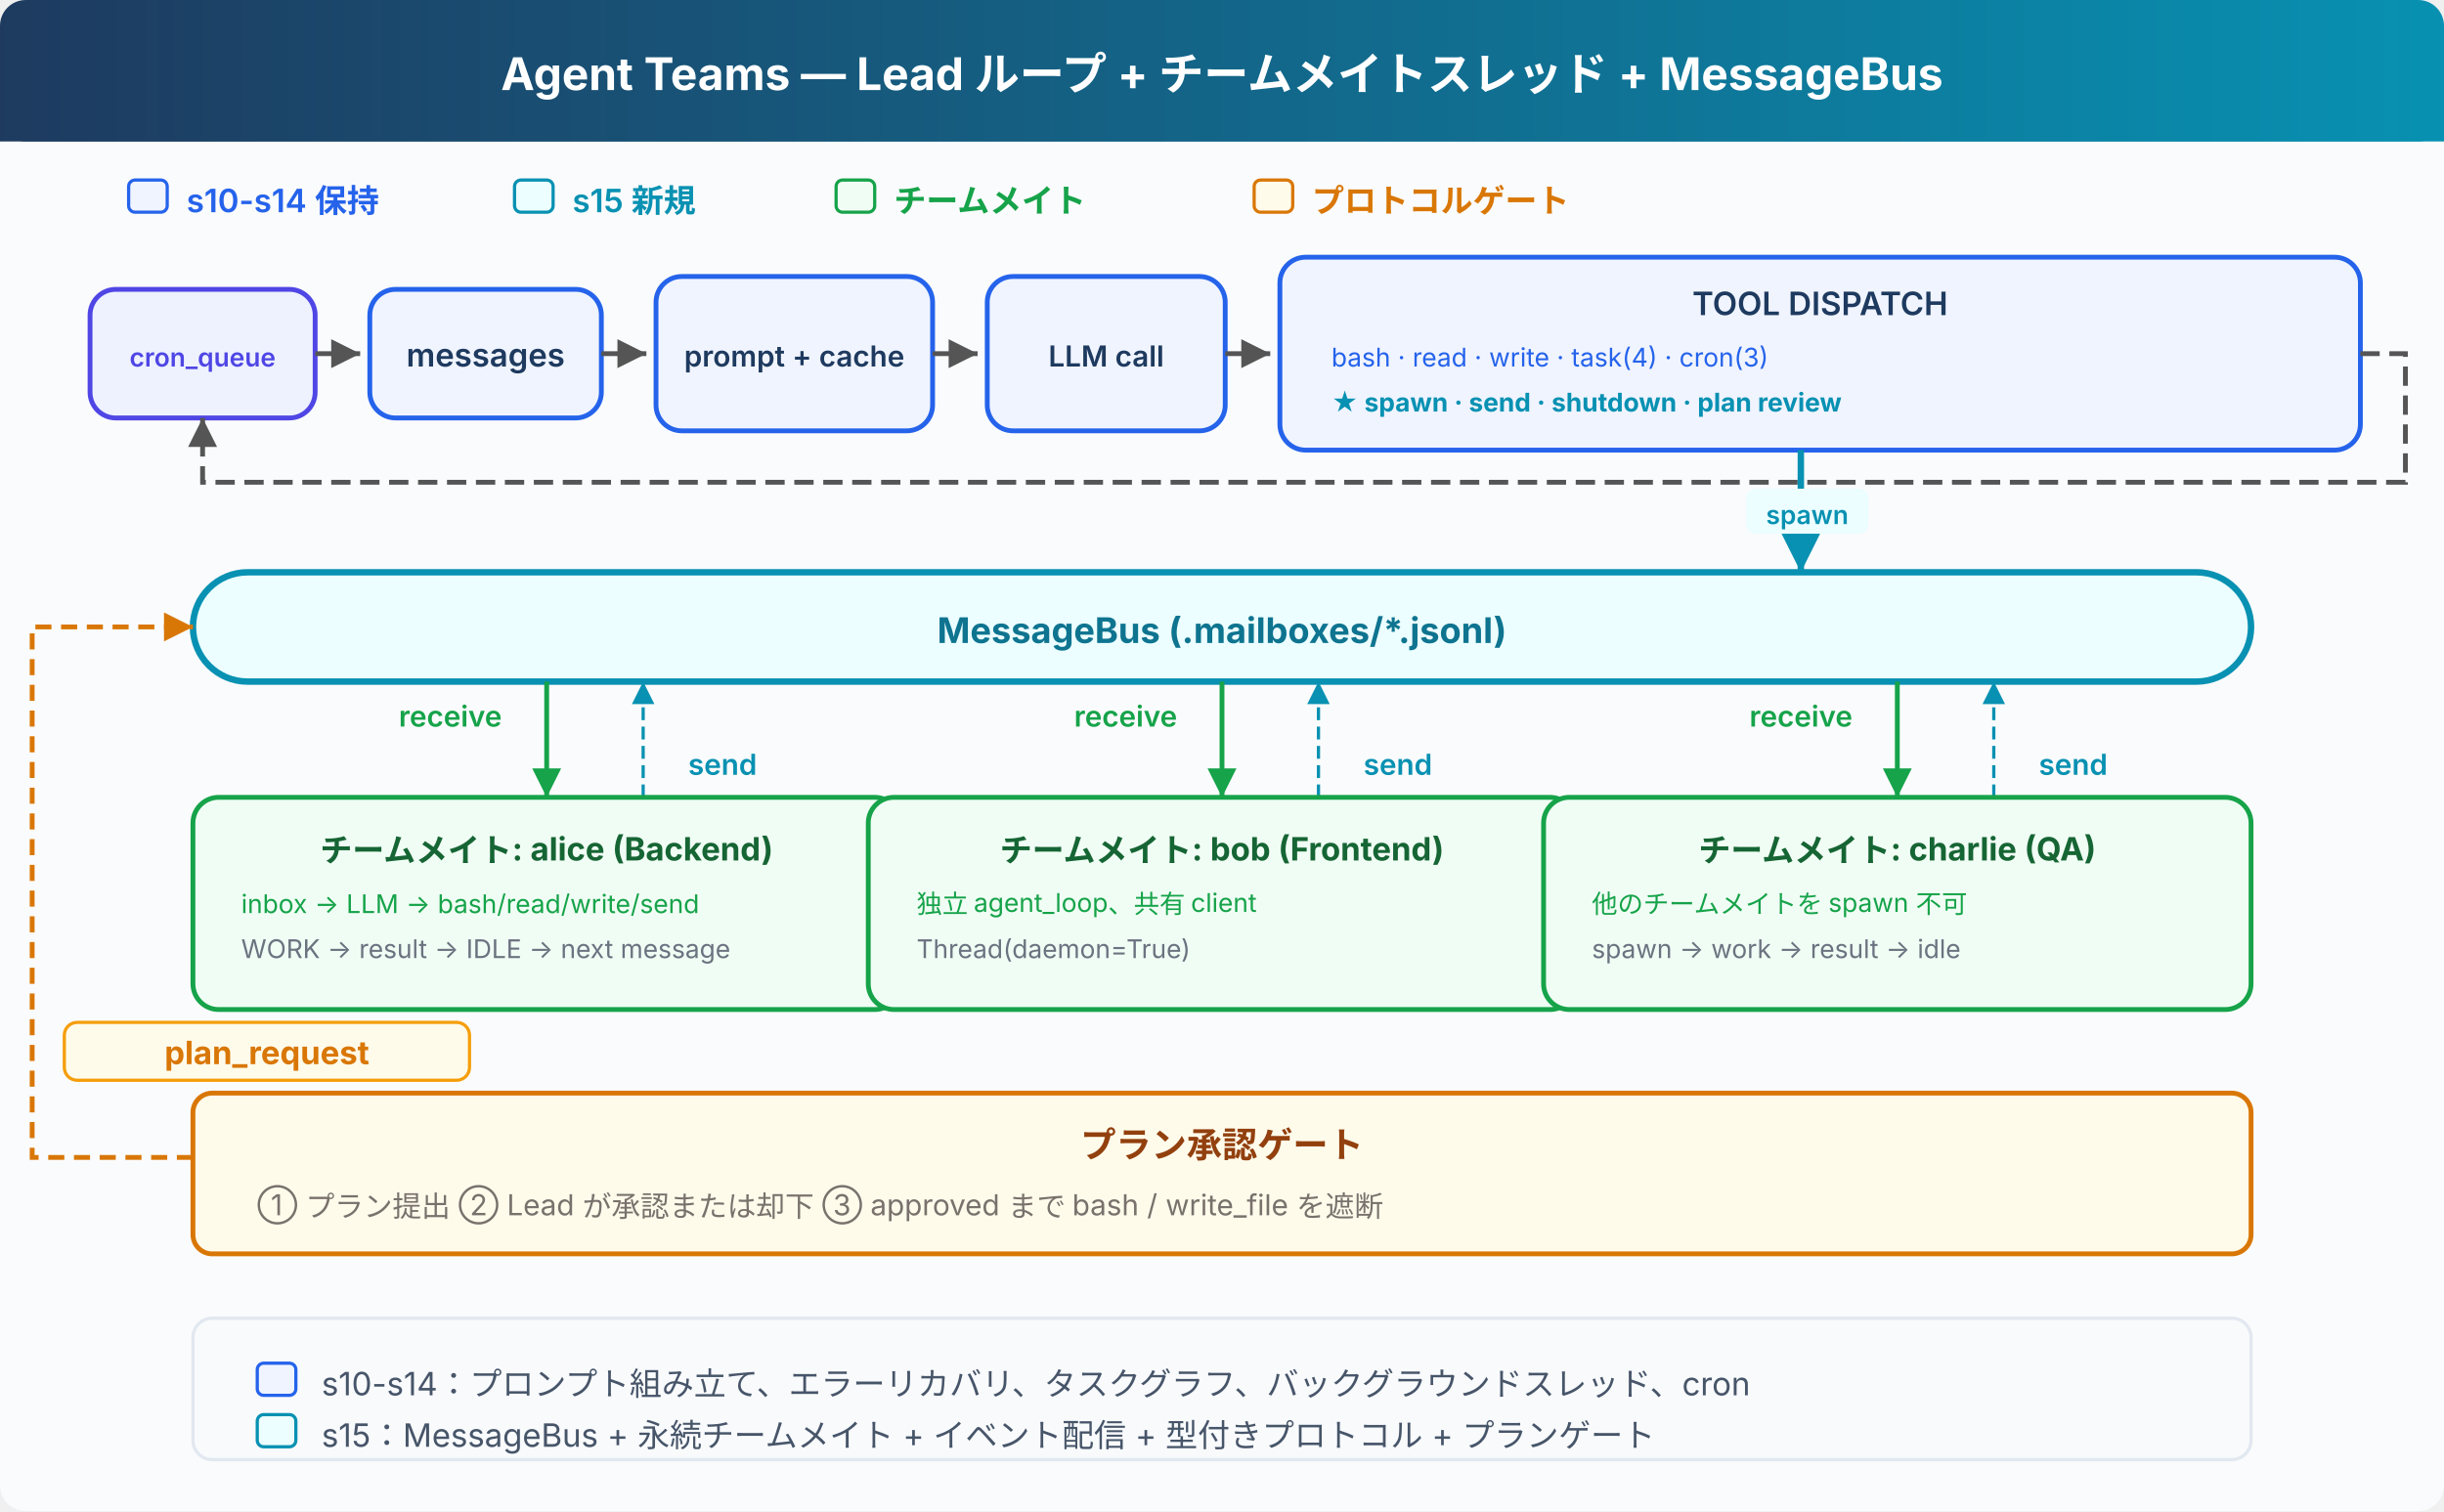
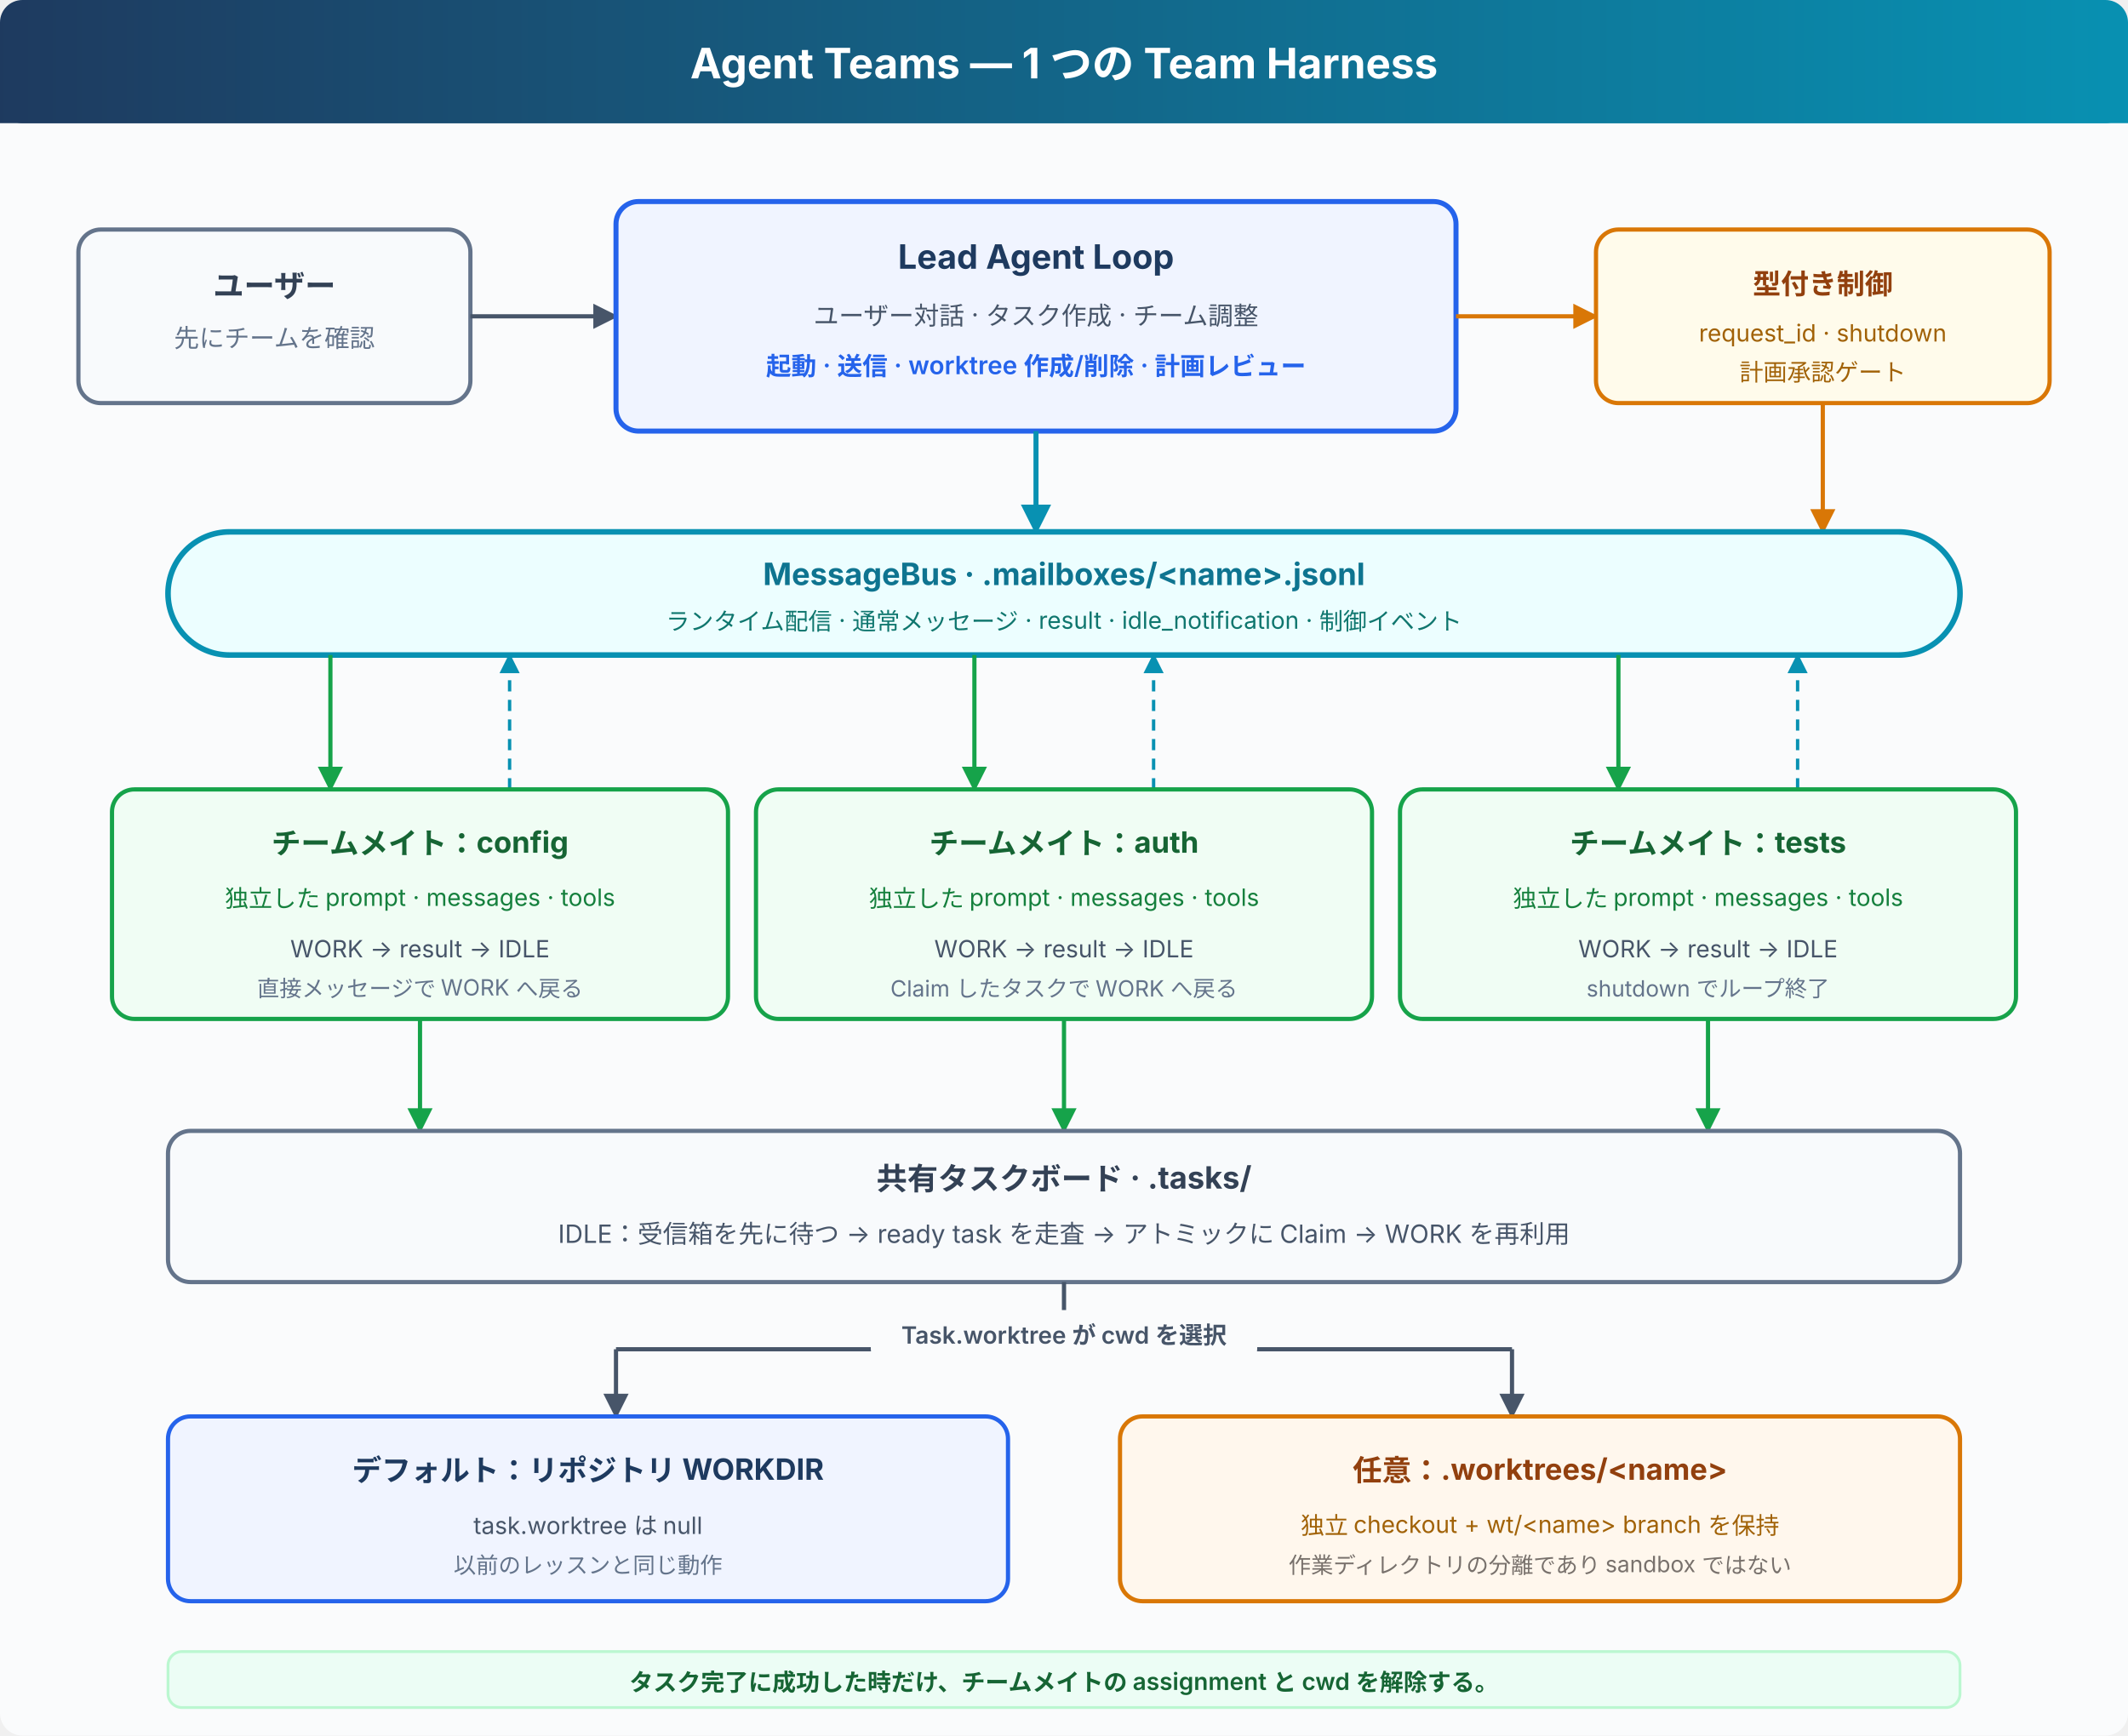
- <svg xmlns="http://www.w3.org/2000/svg" viewBox="0 0 760 470" font-family="system-ui, -apple-system, sans-serif">
+ <svg xmlns="http://www.w3.org/2000/svg" viewBox="0 0 760 620" font-family="system-ui, -apple-system, sans-serif">
  <defs>
    <linearGradient id="header" x1="0" y1="0" x2="1" y2="0">
      <stop offset="0%" stop-color="#1e3a5f" />
      <stop offset="100%" stop-color="#0891b2" />
    </linearGradient>
-     <marker id="arrow" viewBox="0 0 10 10" refX="10" refY="5" markerWidth="6" markerHeight="6" orient="auto-start-reverse">
-       <path d="M 0 0 L 10 5 L 0 10 z" fill="#555" />
+     <marker id="arrow" viewBox="0 0 10 10" refX="9" refY="5" markerWidth="6" markerHeight="6" orient="auto">
+       <path d="M 0 0 L 10 5 L 0 10 z" fill="#475569" />
    </marker>
-     <marker id="arrow-cyan" viewBox="0 0 10 10" refX="10" refY="5" markerWidth="7" markerHeight="7" orient="auto-start-reverse">
+     <marker id="arrow-cyan" viewBox="0 0 10 10" refX="9" refY="5" markerWidth="6" markerHeight="6" orient="auto">
      <path d="M 0 0 L 10 5 L 0 10 z" fill="#0891b2" />
    </marker>
-     <marker id="arrow-amber" viewBox="0 0 10 10" refX="10" refY="5" markerWidth="6" markerHeight="6" orient="auto-start-reverse">
+     <marker id="arrow-green" viewBox="0 0 10 10" refX="9" refY="5" markerWidth="6" markerHeight="6" orient="auto">
+       <path d="M 0 0 L 10 5 L 0 10 z" fill="#16a34a" />
+     </marker>
+     <marker id="arrow-amber" viewBox="0 0 10 10" refX="9" refY="5" markerWidth="6" markerHeight="6" orient="auto">
      <path d="M 0 0 L 10 5 L 0 10 z" fill="#d97706" />
    </marker>
-     <marker id="arrow-green" viewBox="0 0 10 10" refX="10" refY="5" markerWidth="6" markerHeight="6" orient="auto-start-reverse">
-       <path d="M 0 0 L 10 5 L 0 10 z" fill="#16a34a" />
-     </marker>
  </defs>
-   <rect width="760" height="470" fill="#fafbfc" rx="8" />
-   <rect x="0" y="0" width="760" height="44" fill="url(#header)" rx="8" />
-   <rect x="0" y="36" width="760" height="8" fill="url(#header)" />
-   <text x="380" y="28" fill="#fff" font-size="14" font-weight="700" text-anchor="middle">Agent Teams — Lead ループ + チームメイトスレッド + MessageBus</text>
-   <rect x="40" y="56" width="12" height="10" rx="2" fill="#f0f4ff" stroke="#2563eb" stroke-width="1" />
-   <text x="58" y="66" fill="#2563eb" font-size="10" font-weight="600">s10-s14 保持</text>
-   <rect x="160" y="56" width="12" height="10" rx="2" fill="#ecfeff" stroke="#0891b2" stroke-width="1" />
-   <text x="178" y="66" fill="#0891b2" font-size="10" font-weight="600">s15 新規</text>
-   <rect x="260" y="56" width="12" height="10" rx="2" fill="#f0fdf4" stroke="#16a34a" stroke-width="1" />
-   <text x="278" y="66" fill="#16a34a" font-size="10" font-weight="600">チームメイト</text>
-   <rect x="390" y="56" width="12" height="10" rx="2" fill="#fffbeb" stroke="#d97706" stroke-width="1" />
-   <text x="408" y="66" fill="#d97706" font-size="10" font-weight="600">プロトコルゲート</text>
-   <rect x="28" y="90" width="70" height="40" rx="8" fill="#eef2ff" stroke="#4f46e5" stroke-width="1.5" />
-   <text x="63" y="114" fill="#4f46e5" font-size="8" font-weight="600" text-anchor="middle">cron_queue</text>
-   <line x1="98" y1="110" x2="112" y2="110" stroke="#555" stroke-width="1.5" marker-end="url(#arrow)" />
-   <rect x="115" y="90" width="72" height="40" rx="8" fill="#f0f4ff" stroke="#2563eb" stroke-width="1.5" />
-   <text x="151" y="114" fill="#1e3a5f" font-size="10" font-weight="600" text-anchor="middle">messages</text>
-   <line x1="187" y1="110" x2="201" y2="110" stroke="#555" stroke-width="1.5" marker-end="url(#arrow)" />
-   <rect x="204" y="86" width="86" height="48" rx="8" fill="#f0f4ff" stroke="#2563eb" stroke-width="1.5" />
-   <text x="247" y="114" fill="#1e3a5f" font-size="9" font-weight="600" text-anchor="middle">prompt + cache</text>
-   <line x1="290" y1="110" x2="304" y2="110" stroke="#555" stroke-width="1.5" marker-end="url(#arrow)" />
-   <rect x="307" y="86" width="74" height="48" rx="8" fill="#f0f4ff" stroke="#2563eb" stroke-width="1.5" />
-   <text x="344" y="114" fill="#1e3a5f" font-size="9" font-weight="600" text-anchor="middle">LLM call</text>
-   <line x1="381" y1="110" x2="395" y2="110" stroke="#555" stroke-width="1.5" marker-end="url(#arrow)" />
-   <rect x="398" y="80" width="336" height="60" rx="8" fill="#f0f4ff" stroke="#2563eb" stroke-width="1.5" />
-   <text x="566" y="98" fill="#1e3a5f" font-size="10" font-weight="600" text-anchor="middle">TOOL DISPATCH</text>
-   <text x="414" y="114" fill="#2563eb" font-size="8">bash · read · write · task(4) · cron(3)</text>
-   <text x="414" y="128" fill="#0891b2" font-size="8" font-weight="700">★ spawn · send · shutdown · plan review</text>
-   <path d="M 734 110 L 748 110 L 748 150 L 63 150 L 63 130" fill="none" stroke="#555" stroke-width="1.5" marker-end="url(#arrow)" stroke-dasharray="6,3" />
-   <line x1="560" y1="140" x2="560" y2="178" stroke="#0891b2" stroke-width="2" marker-end="url(#arrow-cyan)" />
-   <rect x="543" y="152" width="38" height="14" rx="3" fill="#ecfeff" />
-   <text x="562" y="163" fill="#0891b2" font-size="8" font-weight="600" text-anchor="middle">spawn</text>
-   <rect x="60" y="178" width="640" height="34" rx="17" fill="#ecfeff" stroke="#0891b2" stroke-width="2" />
-   <text x="380" y="200" fill="#0e7490" font-size="11" font-weight="700" text-anchor="middle">MessageBus (.mailboxes/*.jsonl)</text>
-   <line x1="170" y1="212" x2="170" y2="248" stroke="#16a34a" stroke-width="1.5" marker-end="url(#arrow-green)" />
-   <line x1="380" y1="212" x2="380" y2="248" stroke="#16a34a" stroke-width="1.5" marker-end="url(#arrow-green)" />
-   <line x1="590" y1="212" x2="590" y2="248" stroke="#16a34a" stroke-width="1.5" marker-end="url(#arrow-green)" />
-   <text x="124" y="226" fill="#16a34a" font-size="9" font-weight="600">receive</text>
-   <text x="334" y="226" fill="#16a34a" font-size="9" font-weight="600">receive</text>
-   <text x="544" y="226" fill="#16a34a" font-size="9" font-weight="600">receive</text>
-   <line x1="200" y1="248" x2="200" y2="212" stroke="#0891b2" stroke-width="1" stroke-dasharray="4,2" marker-end="url(#arrow-cyan)" />
-   <line x1="410" y1="248" x2="410" y2="212" stroke="#0891b2" stroke-width="1" stroke-dasharray="4,2" marker-end="url(#arrow-cyan)" />
-   <line x1="620" y1="248" x2="620" y2="212" stroke="#0891b2" stroke-width="1" stroke-dasharray="4,2" marker-end="url(#arrow-cyan)" />
-   <text x="214" y="241" fill="#0891b2" font-size="9" font-weight="600">send</text>
-   <text x="424" y="241" fill="#0891b2" font-size="9" font-weight="600">send</text>
-   <text x="634" y="241" fill="#0891b2" font-size="9" font-weight="600">send</text>
-   <rect x="60" y="248" width="220" height="66" rx="8" fill="#f0fdf4" stroke="#16a34a" stroke-width="1.5" />
-   <text x="170" y="268" fill="#166534" font-size="10" font-weight="700" text-anchor="middle">チームメイト: alice (Backend)</text>
-   <text x="75" y="284" fill="#16a34a" font-size="8">inbox → LLM → bash/read/write/send</text>
-   <text x="75" y="298" fill="#6b7280" font-size="8">WORK → result → IDLE → next message</text>
-   <rect x="270" y="248" width="220" height="66" rx="8" fill="#f0fdf4" stroke="#16a34a" stroke-width="1.5" />
-   <text x="380" y="268" fill="#166534" font-size="10" font-weight="700" text-anchor="middle">チームメイト: bob (Frontend)</text>
-   <text x="285" y="284" fill="#16a34a" font-size="8">独立 agent_loop、共有 client</text>
-   <text x="285" y="298" fill="#6b7280" font-size="8">Thread(daemon=True)</text>
-   <rect x="480" y="248" width="220" height="66" rx="8" fill="#f0fdf4" stroke="#16a34a" stroke-width="1.5" />
-   <text x="590" y="268" fill="#166534" font-size="10" font-weight="700" text-anchor="middle">チームメイト: charlie (QA)</text>
-   <text x="495" y="284" fill="#16a34a" font-size="8">他のチームメイトを spawn 不可</text>
-   <text x="495" y="298" fill="#6b7280" font-size="8">spawn → work → result → idle</text>
-   <path d="M 60 360 L 10 360 L 10 195 L 60 195" fill="none" stroke="#d97706" stroke-width="1.5" marker-end="url(#arrow-amber)" stroke-dasharray="5,3" />
-   <rect x="20" y="318" width="126" height="18" rx="4" fill="#fffbeb" stroke="#f59e0b" stroke-width="1" />
-   <text x="83" y="331" fill="#d97706" font-size="10" font-weight="700" text-anchor="middle">plan_request</text>
-   <rect x="60" y="340" width="640" height="50" rx="6" fill="#fffbeb" stroke="#d97706" stroke-width="1.5" />
-   <text x="380" y="360" fill="#92400e" font-size="11" font-weight="700" text-anchor="middle">プラン承認ゲート</text>
-   <text x="80" y="378" fill="#78716c" font-size="9">① プラン提出  ② Lead が承認または却下  ③ approved まで bash / write_file を遮断</text>
-   <rect x="60" y="410" width="640" height="44" rx="6" fill="#f8fafc" stroke="#e2e8f0" stroke-width="1" />
-   <rect x="80" y="424" width="12" height="10" rx="2" fill="#f0f4ff" stroke="#2563eb" stroke-width="1" />
-   <text x="100" y="434" fill="#475569" font-size="10">s10-s14：プロンプト組み立て、エラーリカバリ、タスクグラフ、バックグラウンドスレッド、cron</text>
-   <rect x="80" y="440" width="12" height="10" rx="2" fill="#ecfeff" stroke="#0891b2" stroke-width="1" />
-   <text x="100" y="450" fill="#475569" font-size="10">s15：MessageBus + 永続チームメイト + イベント配信 + 型付きプロトコル + プランゲート</text>
+   <rect width="760" height="620" rx="8" fill="#fafbfc" />
+   <rect width="760" height="44" rx="8" fill="url(#header)" />
+   <rect y="36" width="760" height="8" fill="url(#header)" />
+   <text x="380" y="28" text-anchor="middle" fill="#fff" font-size="15" font-weight="700">Agent Teams — 1 つの Team Harness</text>
+   <rect x="28" y="82" width="140" height="62" rx="8" fill="#f8fafc" stroke="#64748b" stroke-width="1.5" />
+   <text x="98" y="106" text-anchor="middle" fill="#334155" font-size="11" font-weight="700">ユーザー</text>
+   <text x="98" y="124" text-anchor="middle" fill="#64748b" font-size="9">先にチームを確認</text>
+   <line x1="168" y1="113" x2="220" y2="113" stroke="#475569" stroke-width="1.5" marker-end="url(#arrow)" />
+   <rect x="220" y="72" width="300" height="82" rx="8" fill="#f0f4ff" stroke="#2563eb" stroke-width="1.8" />
+   <text x="370" y="96" text-anchor="middle" fill="#1e3a5f" font-size="12" font-weight="700">Lead Agent Loop</text>
+   <text x="370" y="116" text-anchor="middle" fill="#475569" font-size="9">ユーザー対話 · タスク作成 · チーム調整</text>
+   <text x="370" y="134" text-anchor="middle" fill="#2563eb" font-size="9" font-weight="600">起動 · 送信 · worktree 作成/削除 · 計画レビュー</text>
+   <line x1="520" y1="113" x2="570" y2="113" stroke="#d97706" stroke-width="1.5" marker-end="url(#arrow-amber)" />
+   <rect x="570" y="82" width="162" height="62" rx="8" fill="#fffbeb" stroke="#d97706" stroke-width="1.5" />
+   <text x="651" y="105" text-anchor="middle" fill="#92400e" font-size="10" font-weight="700">型付き制御</text>
+   <text x="651" y="122" text-anchor="middle" fill="#a16207" font-size="8.5">request_id · shutdown</text>
+   <text x="651" y="136" text-anchor="middle" fill="#a16207" font-size="8.5">計画承認ゲート</text>
+   <line x1="370" y1="154" x2="370" y2="190" stroke="#0891b2" stroke-width="1.8" marker-end="url(#arrow-cyan)" />
+   <line x1="651" y1="144" x2="651" y2="190" stroke="#d97706" stroke-width="1.5" marker-end="url(#arrow-amber)" />
+   <rect x="60" y="190" width="640" height="44" rx="22" fill="#ecfeff" stroke="#0891b2" stroke-width="2" />
+   <text x="380" y="209" text-anchor="middle" fill="#0e7490" font-size="11" font-weight="700">MessageBus · .mailboxes/&lt;name&gt;.jsonl</text>
+   <text x="380" y="225" text-anchor="middle" fill="#0f766e" font-size="8.5">ランタイム配信 · 通常メッセージ · result · idle_notification · 制御イベント</text>
+   <line x1="118" y1="234" x2="118" y2="282" stroke="#16a34a" stroke-width="1.5" marker-end="url(#arrow-green)" />
+   <line x1="348" y1="234" x2="348" y2="282" stroke="#16a34a" stroke-width="1.5" marker-end="url(#arrow-green)" />
+   <line x1="578" y1="234" x2="578" y2="282" stroke="#16a34a" stroke-width="1.5" marker-end="url(#arrow-green)" />
+   <line x1="182" y1="282" x2="182" y2="234" stroke="#0891b2" stroke-width="1.2" stroke-dasharray="4 3" marker-end="url(#arrow-cyan)" />
+   <line x1="412" y1="282" x2="412" y2="234" stroke="#0891b2" stroke-width="1.2" stroke-dasharray="4 3" marker-end="url(#arrow-cyan)" />
+   <line x1="642" y1="282" x2="642" y2="234" stroke="#0891b2" stroke-width="1.2" stroke-dasharray="4 3" marker-end="url(#arrow-cyan)" />
+   <rect x="40" y="282" width="220" height="82" rx="8" fill="#f0fdf4" stroke="#16a34a" stroke-width="1.5" />
+   <text x="150" y="305" text-anchor="middle" fill="#166534" font-size="10.5" font-weight="700">チームメイト：config</text>
+   <text x="150" y="324" text-anchor="middle" fill="#15803d" font-size="8.5">独立した prompt · messages · tools</text>
+   <text x="150" y="342" text-anchor="middle" fill="#475569" font-size="8.5">WORK → result → IDLE</text>
+   <text x="150" y="356" text-anchor="middle" fill="#64748b" font-size="8">直接メッセージで WORK へ戻る</text>
+   <rect x="270" y="282" width="220" height="82" rx="8" fill="#f0fdf4" stroke="#16a34a" stroke-width="1.5" />
+   <text x="380" y="305" text-anchor="middle" fill="#166534" font-size="10.5" font-weight="700">チームメイト：auth</text>
+   <text x="380" y="324" text-anchor="middle" fill="#15803d" font-size="8.5">独立した prompt · messages · tools</text>
+   <text x="380" y="342" text-anchor="middle" fill="#475569" font-size="8.5">WORK → result → IDLE</text>
+   <text x="380" y="356" text-anchor="middle" fill="#64748b" font-size="8">Claim したタスクで WORK へ戻る</text>
+   <rect x="500" y="282" width="220" height="82" rx="8" fill="#f0fdf4" stroke="#16a34a" stroke-width="1.5" />
+   <text x="610" y="305" text-anchor="middle" fill="#166534" font-size="10.5" font-weight="700">チームメイト：tests</text>
+   <text x="610" y="324" text-anchor="middle" fill="#15803d" font-size="8.5">独立した prompt · messages · tools</text>
+   <text x="610" y="342" text-anchor="middle" fill="#475569" font-size="8.5">WORK → result → IDLE</text>
+   <text x="610" y="356" text-anchor="middle" fill="#64748b" font-size="8">shutdown でループ終了</text>
+   <line x1="150" y1="364" x2="150" y2="404" stroke="#16a34a" stroke-width="1.5" marker-end="url(#arrow-green)" />
+   <line x1="380" y1="364" x2="380" y2="404" stroke="#16a34a" stroke-width="1.5" marker-end="url(#arrow-green)" />
+   <line x1="610" y1="364" x2="610" y2="404" stroke="#16a34a" stroke-width="1.5" marker-end="url(#arrow-green)" />
+   <rect x="60" y="404" width="640" height="54" rx="8" fill="#f8fafc" stroke="#64748b" stroke-width="1.5" />
+   <text x="380" y="425" text-anchor="middle" fill="#334155" font-size="11" font-weight="700">共有タスクボード · .tasks/</text>
+   <text x="380" y="444" text-anchor="middle" fill="#475569" font-size="9">IDLE：受信箱を先に待つ → ready task を走査 → アトミックに Claim → WORK を再利用</text>
+   <line x1="380" y1="458" x2="380" y2="482" stroke="#475569" stroke-width="1.5" />
+   <line x1="220" y1="482" x2="540" y2="482" stroke="#475569" stroke-width="1.5" />
+   <line x1="220" y1="482" x2="220" y2="506" stroke="#475569" stroke-width="1.5" marker-end="url(#arrow)" />
+   <line x1="540" y1="482" x2="540" y2="506" stroke="#475569" stroke-width="1.5" marker-end="url(#arrow)" />
+   <rect x="311" y="468" width="138" height="18" rx="4" fill="#fafbfc" />
+   <text x="380" y="480" text-anchor="middle" fill="#475569" font-size="8.5" font-weight="600">Task.worktree が cwd を選択</text>
+   <rect x="60" y="506" width="300" height="66" rx="8" fill="#f0f4ff" stroke="#2563eb" stroke-width="1.5" />
+   <text x="210" y="529" text-anchor="middle" fill="#1e3a5f" font-size="10.5" font-weight="700">デフォルト：リポジトリ WORKDIR</text>
+   <text x="210" y="548" text-anchor="middle" fill="#475569" font-size="8.5">task.worktree は null</text>
+   <text x="210" y="562" text-anchor="middle" fill="#64748b" font-size="8">以前のレッスンと同じ動作</text>
+   <rect x="400" y="506" width="300" height="66" rx="8" fill="#fff7ed" stroke="#d97706" stroke-width="1.5" />
+   <text x="550" y="529" text-anchor="middle" fill="#92400e" font-size="10.5" font-weight="700">任意：.worktrees/&lt;name&gt;</text>
+   <text x="550" y="548" text-anchor="middle" fill="#a16207" font-size="8.5">独立 checkout + wt/&lt;name&gt; branch を保持</text>
+   <text x="550" y="562" text-anchor="middle" fill="#78716c" font-size="8">作業ディレクトリの分離であり sandbox ではない</text>
+   <rect x="60" y="590" width="640" height="20" rx="5" fill="#ecfdf5" stroke="#bbf7d0" />
+   <text x="380" y="604" text-anchor="middle" fill="#166534" font-size="8.5" font-weight="600">タスク完了に成功した時だけ、チームメイトの assignment と cwd を解除する。</text>
</svg>
